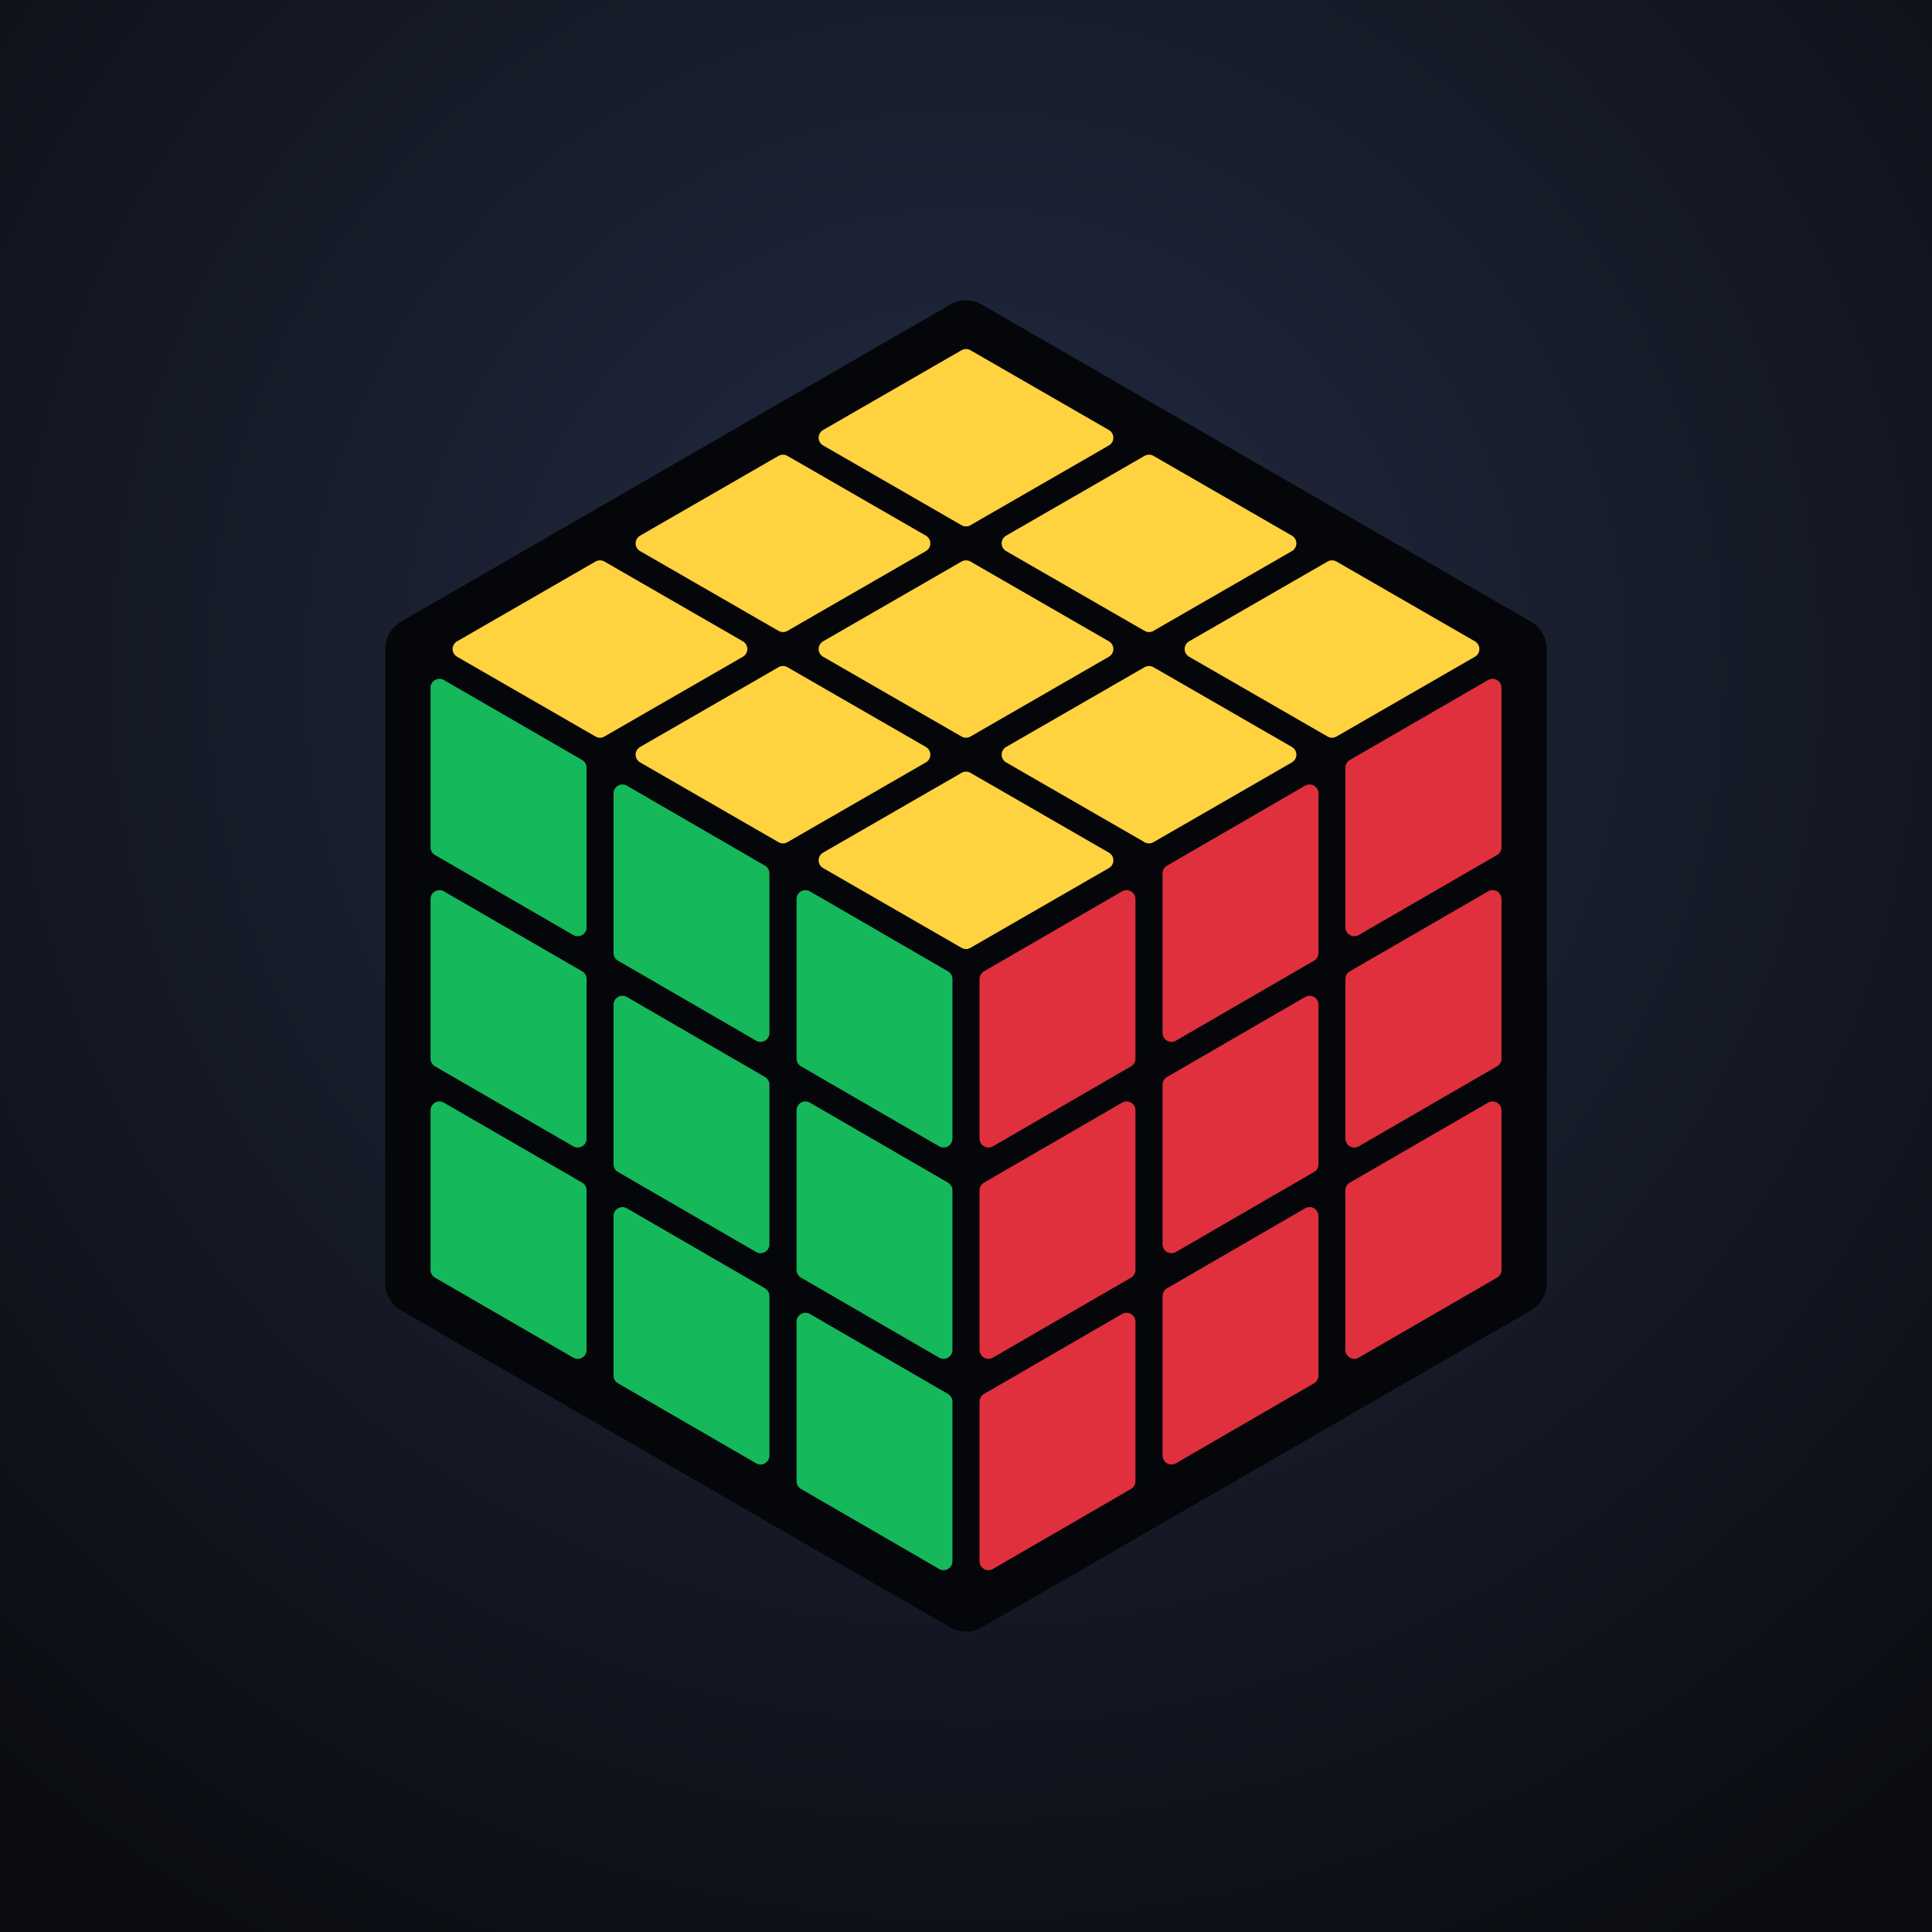
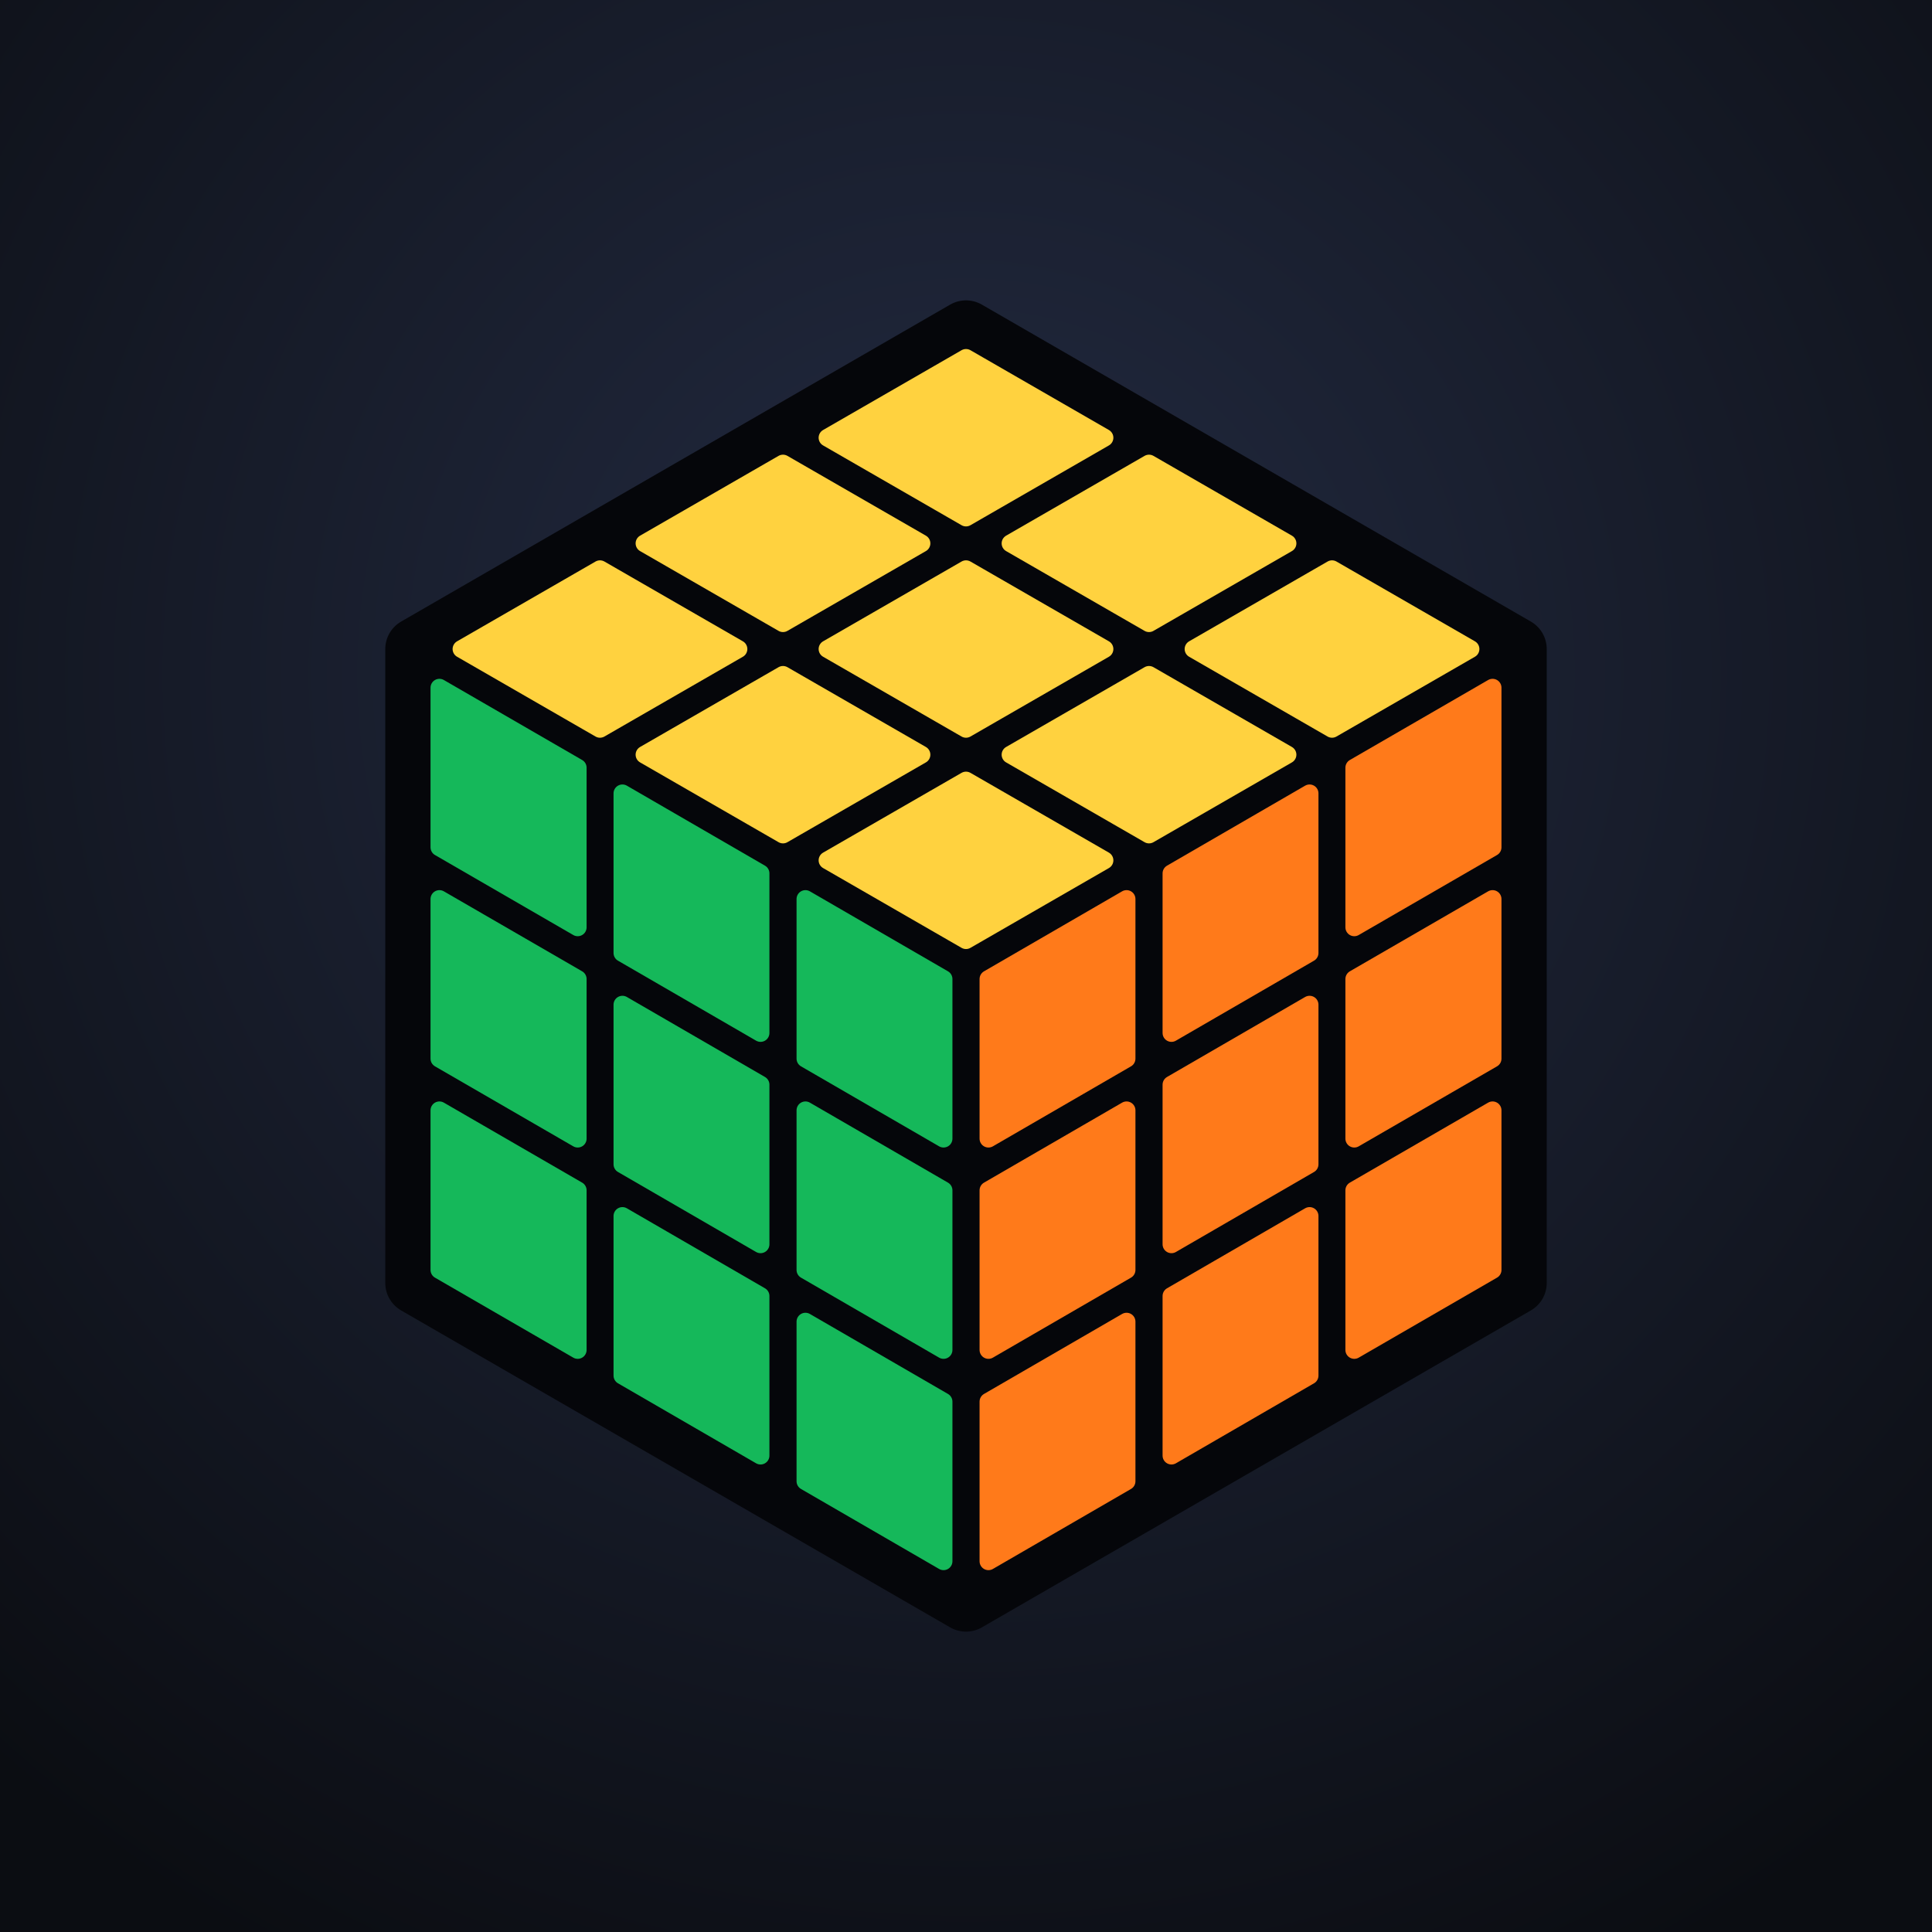
<svg xmlns="http://www.w3.org/2000/svg" width="1024" height="1024" viewBox="0 0 1024 1024">
  <defs>
    <radialGradient id="g" cx="50%" cy="35%" r="75%">
      <stop offset="0" stop-color="#232b42" />
      <stop offset="1" stop-color="#0b0d12" />
    </radialGradient>
  </defs>
  <rect width="1024" height="1024" rx="0" fill="url(#g)" />
  <polygon points="512.0,176.0 803.0,344.0 803.0,680.0 512.0,848.0 221.0,680.0 221.0,344.0" fill="#05060a" stroke="#05060a" stroke-width="33.6" stroke-linejoin="round" />
  <polygon points="512.0,189.7 585.4,232.0 512.0,274.3 438.6,232.0" fill="#ffd23f" stroke="#ffd23f" stroke-width="9.42" stroke-linejoin="round" />
  <polygon points="415.0,245.7 488.4,288.0 415.0,330.3 341.6,288.0" fill="#ffd23f" stroke="#ffd23f" stroke-width="9.42" stroke-linejoin="round" />
  <polygon points="318.0,301.7 391.4,344.0 318.0,386.3 244.6,344.0" fill="#ffd23f" stroke="#ffd23f" stroke-width="9.42" stroke-linejoin="round" />
  <polygon points="609.0,245.7 682.4,288.0 609.0,330.3 535.6,288.0" fill="#ffd23f" stroke="#ffd23f" stroke-width="9.42" stroke-linejoin="round" />
  <polygon points="512.0,301.7 585.4,344.0 512.0,386.3 438.6,344.0" fill="#ffd23f" stroke="#ffd23f" stroke-width="9.42" stroke-linejoin="round" />
  <polygon points="415.0,357.7 488.4,400.0 415.0,442.3 341.6,400.0" fill="#ffd23f" stroke="#ffd23f" stroke-width="9.42" stroke-linejoin="round" />
  <polygon points="706.0,301.7 779.4,344.0 706.0,386.3 632.6,344.0" fill="#ffd23f" stroke="#ffd23f" stroke-width="9.42" stroke-linejoin="round" />
  <polygon points="609.0,357.7 682.4,400.0 609.0,442.3 535.6,400.0" fill="#ffd23f" stroke="#ffd23f" stroke-width="9.42" stroke-linejoin="round" />
  <polygon points="512.0,413.7 585.4,456.0 512.0,498.3 438.6,456.0" fill="#ffd23f" stroke="#ffd23f" stroke-width="9.42" stroke-linejoin="round" />
  <polygon points="232.9,673.1 306.2,715.5 306.2,630.9 232.9,588.5" fill="#15b85a" stroke="#15b85a" stroke-width="9.42" stroke-linejoin="round" />
  <polygon points="232.9,561.1 306.2,603.5 306.2,518.9 232.9,476.5" fill="#15b85a" stroke="#15b85a" stroke-width="9.42" stroke-linejoin="round" />
  <polygon points="232.9,449.1 306.2,491.5 306.2,406.9 232.9,364.5" fill="#15b85a" stroke="#15b85a" stroke-width="9.42" stroke-linejoin="round" />
  <polygon points="329.9,729.1 403.1,771.5 403.1,686.9 329.9,644.5" fill="#15b85a" stroke="#15b85a" stroke-width="9.42" stroke-linejoin="round" />
  <polygon points="329.9,617.1 403.1,659.5 403.1,574.9 329.9,532.5" fill="#15b85a" stroke="#15b85a" stroke-width="9.42" stroke-linejoin="round" />
  <polygon points="329.9,505.1 403.1,547.5 403.1,462.9 329.9,420.5" fill="#15b85a" stroke="#15b85a" stroke-width="9.42" stroke-linejoin="round" />
  <polygon points="426.9,785.1 500.1,827.5 500.1,742.9 426.9,700.5" fill="#15b85a" stroke="#15b85a" stroke-width="9.42" stroke-linejoin="round" />
  <polygon points="426.9,673.1 500.1,715.5 500.1,630.9 426.9,588.5" fill="#15b85a" stroke="#15b85a" stroke-width="9.42" stroke-linejoin="round" />
  <polygon points="426.9,561.1 500.1,603.5 500.1,518.9 426.9,476.5" fill="#15b85a" stroke="#15b85a" stroke-width="9.42" stroke-linejoin="round" />
-   <polygon points="791.1,673.1 717.8,715.5 717.8,630.9 791.1,588.5" fill="#e0303d" stroke="#e0303d" stroke-width="9.42" stroke-linejoin="round" />
-   <polygon points="791.1,561.1 717.8,603.5 717.8,518.9 791.1,476.5" fill="#e0303d" stroke="#e0303d" stroke-width="9.42" stroke-linejoin="round" />
-   <polygon points="791.1,449.1 717.8,491.5 717.8,406.9 791.1,364.5" fill="#e0303d" stroke="#e0303d" stroke-width="9.42" stroke-linejoin="round" />
-   <polygon points="694.1,729.1 620.9,771.5 620.9,686.9 694.1,644.5" fill="#e0303d" stroke="#e0303d" stroke-width="9.42" stroke-linejoin="round" />
-   <polygon points="694.1,617.1 620.9,659.5 620.9,574.9 694.1,532.5" fill="#e0303d" stroke="#e0303d" stroke-width="9.42" stroke-linejoin="round" />
-   <polygon points="694.1,505.1 620.9,547.5 620.9,462.9 694.1,420.5" fill="#e0303d" stroke="#e0303d" stroke-width="9.42" stroke-linejoin="round" />
-   <polygon points="597.1,785.1 523.9,827.5 523.9,742.9 597.1,700.5" fill="#e0303d" stroke="#e0303d" stroke-width="9.42" stroke-linejoin="round" />
-   <polygon points="597.1,673.1 523.9,715.5 523.9,630.9 597.1,588.5" fill="#e0303d" stroke="#e0303d" stroke-width="9.42" stroke-linejoin="round" />
-   <polygon points="597.1,561.1 523.9,603.5 523.9,518.9 597.1,476.5" fill="#e0303d" stroke="#e0303d" stroke-width="9.42" stroke-linejoin="round" />
+   <polygon points="791.1,673.1 717.8,715.5 717.8,630.9 791.1,588.5" fill="#ff7a1a" stroke="#ff7a1a" stroke-width="9.42" stroke-linejoin="round" />
+   <polygon points="791.1,561.1 717.8,603.5 717.8,518.9 791.1,476.5" fill="#ff7a1a" stroke="#ff7a1a" stroke-width="9.42" stroke-linejoin="round" />
+   <polygon points="791.1,449.1 717.8,491.5 717.8,406.9 791.1,364.5" fill="#ff7a1a" stroke="#ff7a1a" stroke-width="9.42" stroke-linejoin="round" />
+   <polygon points="694.1,729.1 620.9,771.5 620.9,686.9 694.1,644.5" fill="#ff7a1a" stroke="#ff7a1a" stroke-width="9.42" stroke-linejoin="round" />
+   <polygon points="694.1,617.1 620.9,659.5 620.9,574.9 694.1,532.5" fill="#ff7a1a" stroke="#ff7a1a" stroke-width="9.42" stroke-linejoin="round" />
+   <polygon points="694.1,505.1 620.9,547.5 620.9,462.9 694.1,420.5" fill="#ff7a1a" stroke="#ff7a1a" stroke-width="9.42" stroke-linejoin="round" />
+   <polygon points="597.1,785.1 523.9,827.5 523.9,742.9 597.1,700.5" fill="#ff7a1a" stroke="#ff7a1a" stroke-width="9.42" stroke-linejoin="round" />
+   <polygon points="597.1,673.1 523.9,715.5 523.9,630.9 597.1,588.5" fill="#ff7a1a" stroke="#ff7a1a" stroke-width="9.42" stroke-linejoin="round" />
+   <polygon points="597.1,561.1 523.9,603.5 523.9,518.9 597.1,476.5" fill="#ff7a1a" stroke="#ff7a1a" stroke-width="9.42" stroke-linejoin="round" />
</svg>
